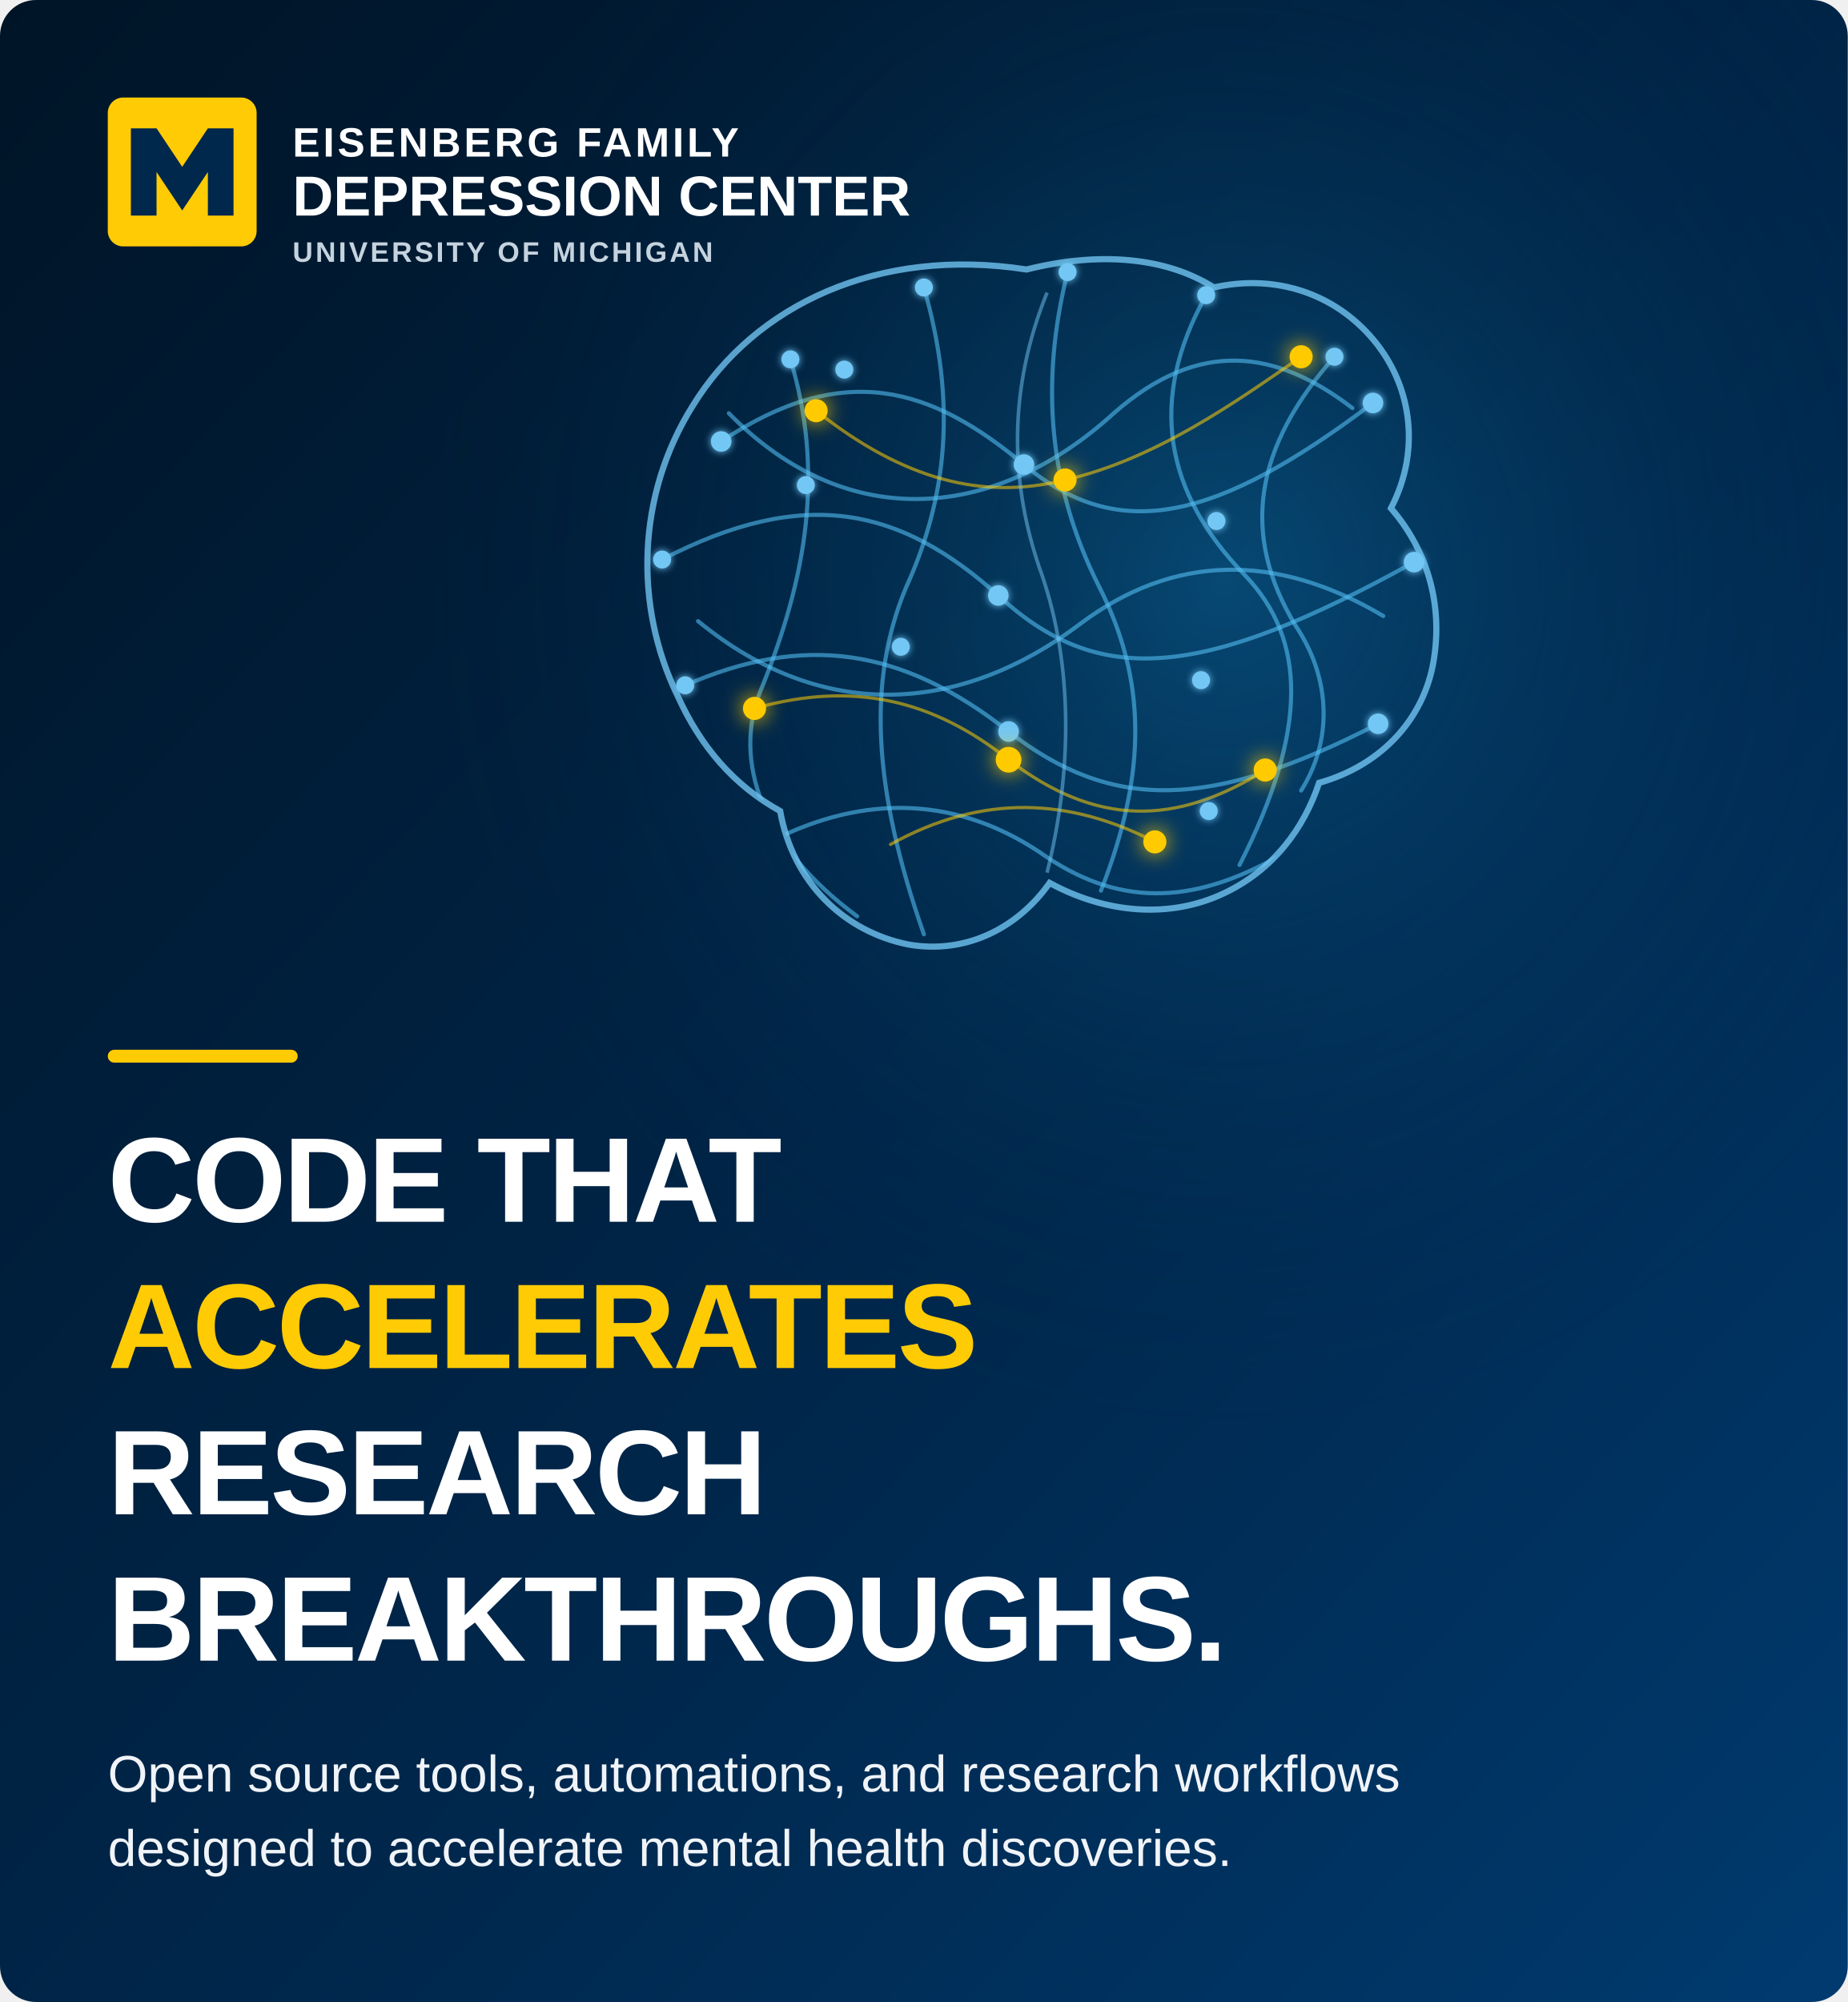
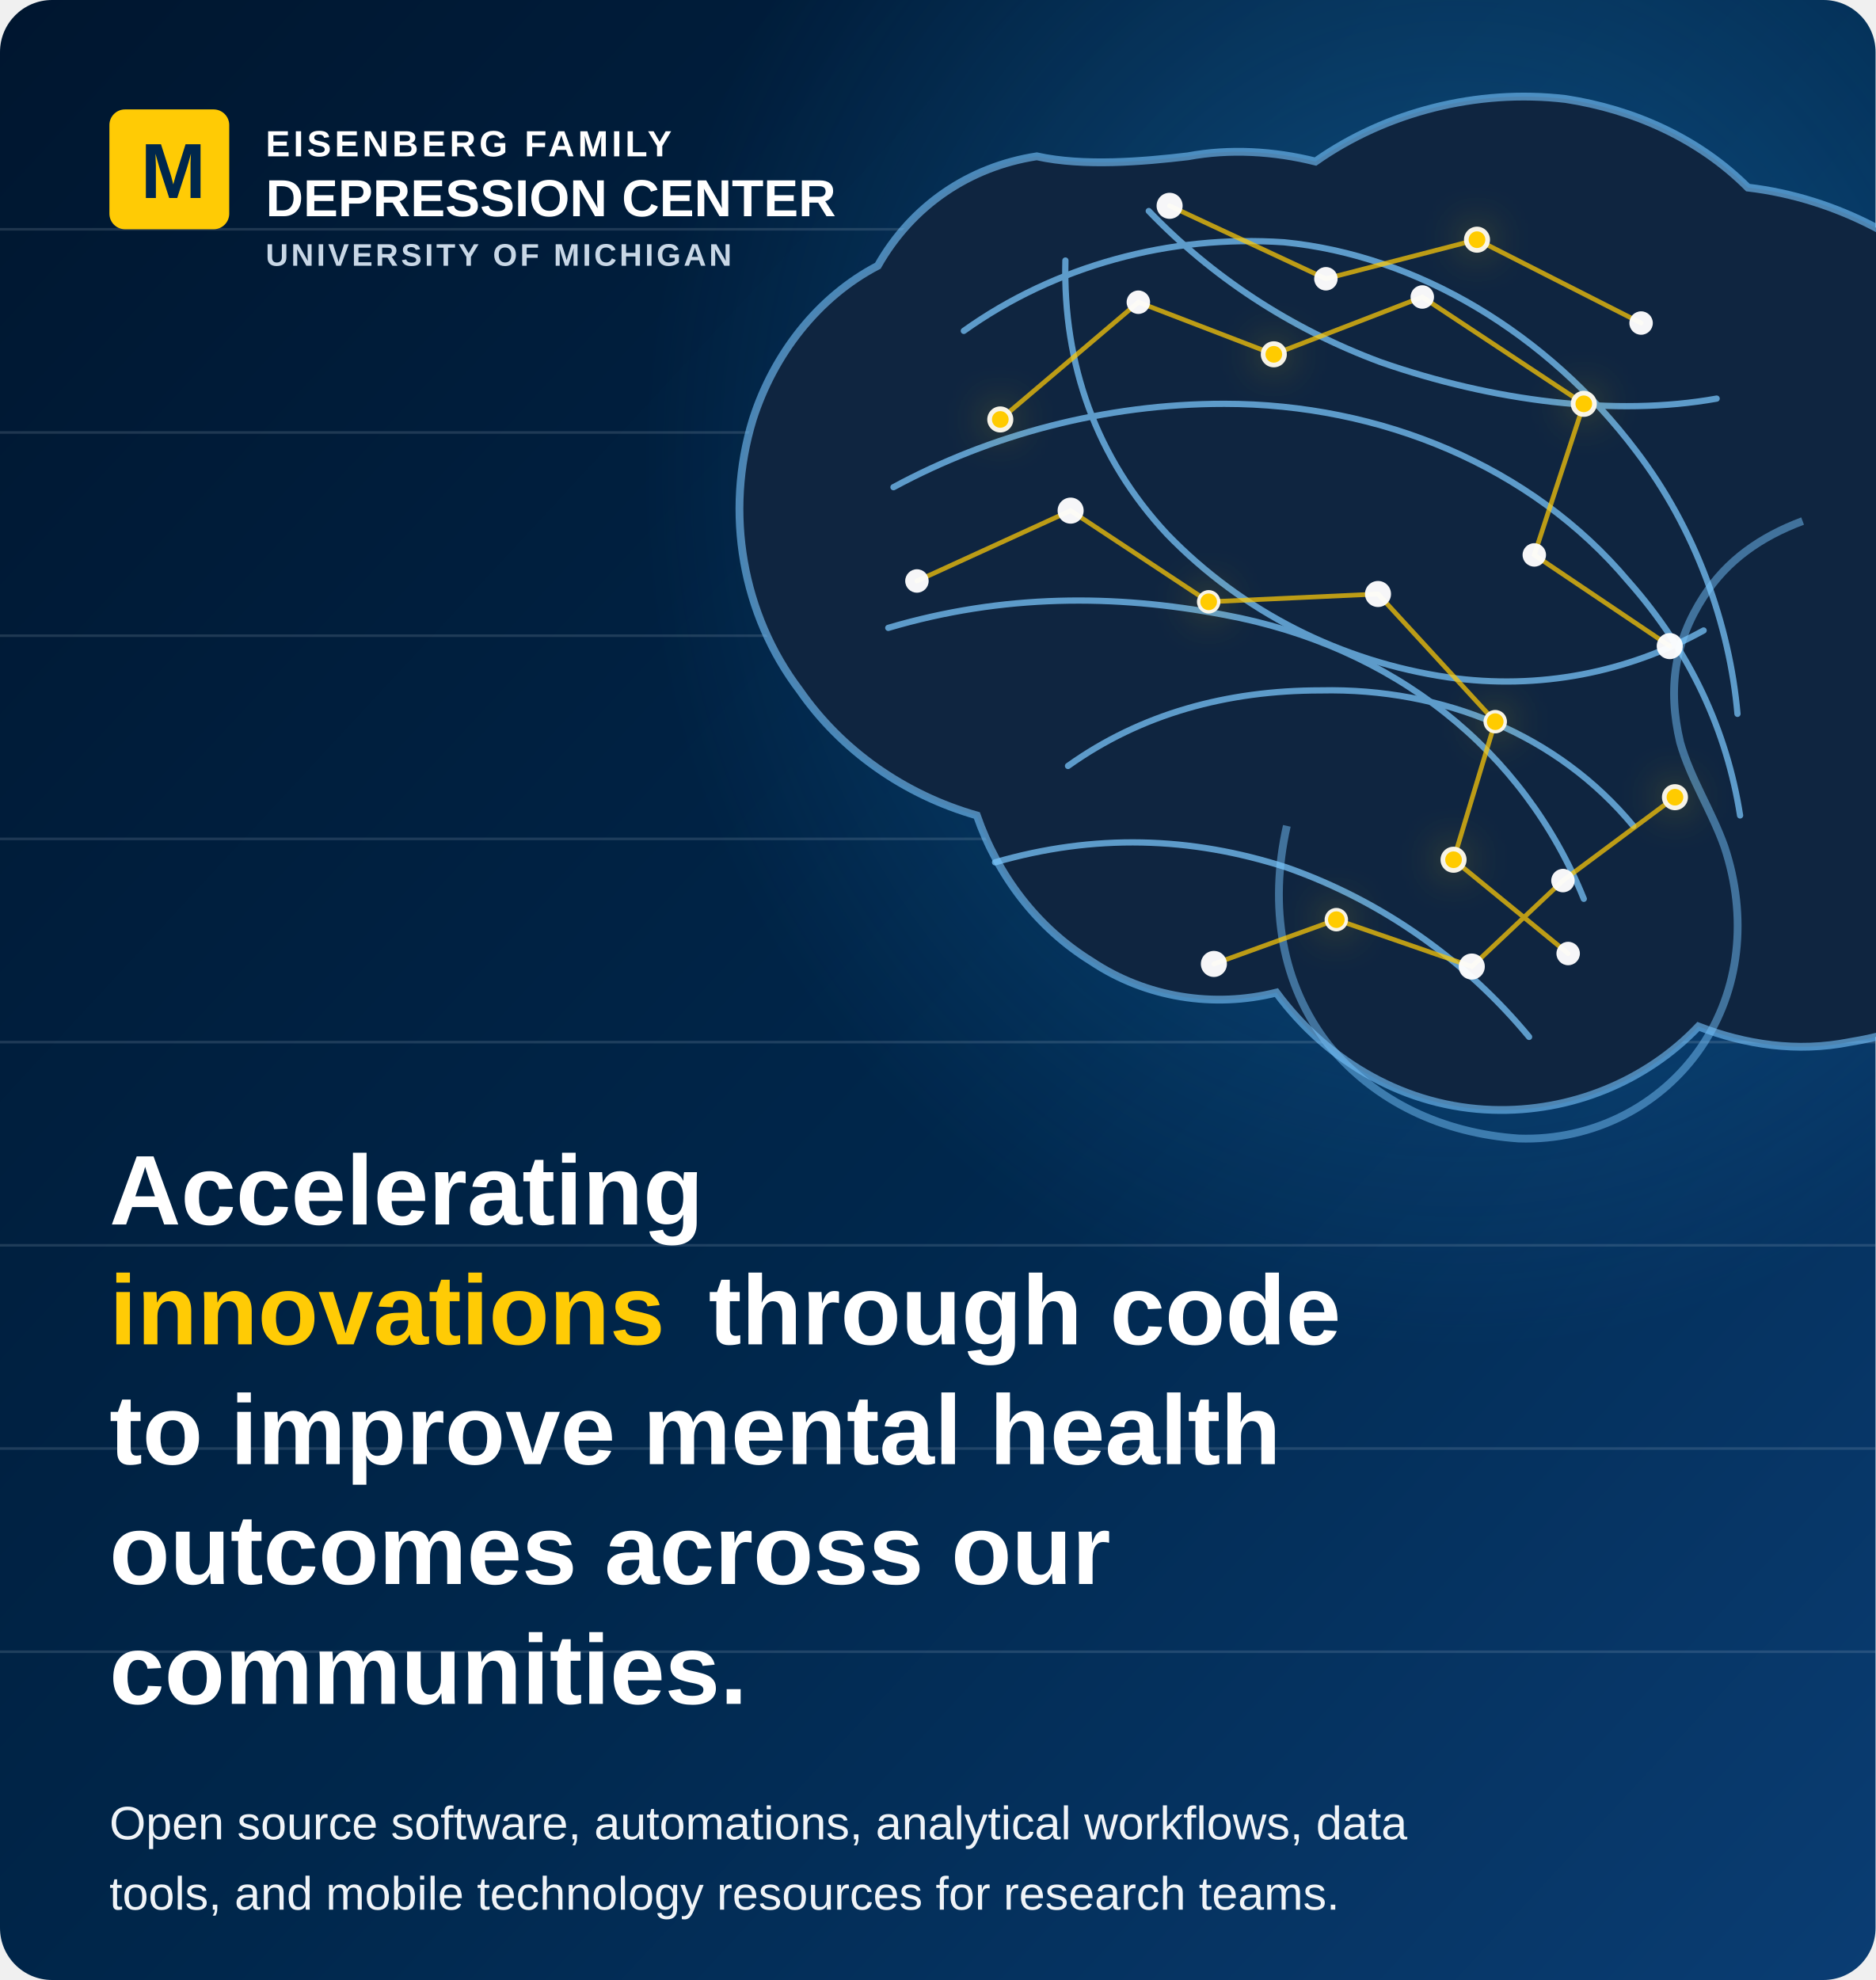
- <svg xmlns="http://www.w3.org/2000/svg" viewBox="0 0 720 780" role="img" aria-labelledby="title desc">
+ <svg xmlns="http://www.w3.org/2000/svg" viewBox="0 0 720 760" role="img" aria-labelledby="title desc">
  <defs>
    <linearGradient id="bg" x1="0" y1="0" x2="1" y2="1">
-       <stop offset="0" stop-color="#001426" />
-       <stop offset=".58" stop-color="#00274C" />
-       <stop offset="1" stop-color="#003B70" />
+       <stop offset="0" stop-color="#00162F" />
+       <stop offset="0.55" stop-color="#00274C" />
+       <stop offset="1" stop-color="#0A3D73" />
    </linearGradient>
-     <radialGradient id="halo" cx="66%" cy="29%" r="43%">
-       <stop offset="0" stop-color="#1597D4" stop-opacity=".32" />
-       <stop offset="1" stop-color="#00274C" stop-opacity="0" />
+     <radialGradient id="halo" cx="78%" cy="24%" r="44%">
+       <stop offset="0" stop-color="#2CA7F8" stop-opacity=".35" />
+       <stop offset="1" stop-color="#2CA7F8" stop-opacity="0" />
    </radialGradient>
-     <filter id="glow" x="-200%" y="-200%" width="400%" height="400%">
-       <feGaussianBlur stdDeviation="4" result="b" />
+     <filter id="softGlow" x="-30%" y="-30%" width="160%" height="160%">
+       <feGaussianBlur stdDeviation="8" result="blur" />
      <feMerge>
-         <feMergeNode in="b" />
+         <feMergeNode in="blur" />
        <feMergeNode in="SourceGraphic" />
      </feMerge>
    </filter>
-     <filter id="soft" x="-100%" y="-100%" width="300%" height="300%">
-       <feGaussianBlur stdDeviation="1.5" result="b" />
-       <feMerge>
-         <feMergeNode in="b" />
-         <feMergeNode in="SourceGraphic" />
-       </feMerge>
-     </filter>
-     <clipPath id="clip">
-       <path d="M400 105C342 96 294 119 270 158C248 193 247 236 264 271C273 291 286 306 304 316C309 344 329 363 354 368C377 372 397 361 409 344C431 356 456 358 477 348C496 339 508 323 514 305C539 298 556 279 559 255C562 233 555 213 542 198C554 175 550 149 534 131C518 113 495 107 473 112C454 100 428 98 400 105Z" />
-     </clipPath>
  </defs>
-   <rect width="720" height="780" rx="14" fill="url(#bg)" />
-   <rect width="720" height="780" rx="14" fill="url(#halo)" />
+   <rect width="720" height="760" rx="20" fill="url(#bg)" />
+   <rect width="720" height="760" rx="20" fill="url(#halo)" />
+   <g opacity=".16" fill="none" stroke="#C5D3DF">
+     <path d="M0 88H720" />
+     <path d="M0 166H720" />
+     <path d="M0 244H720" />
+     <path d="M0 322H720" />
+     <path d="M0 400H720" />
+     <path d="M0 478H720" />
+     <path d="M0 556H720" />
+     <path d="M0 634H720" />
+   </g>
  <g transform="translate(42 38)">
-     <rect width="58" height="58" rx="6" fill="#FFCB05" />
-     <path d="M9 12h10l10 15 10-15h10v34H39V29L29 44 19 29v17H9Z" fill="#00274C" />
-     <text x="72" y="23" fill="#fff" font-family="Arial,Helvetica,sans-serif" font-size="16" font-weight="700" letter-spacing="1.2">EISENBERG FAMILY</text>
-     <text x="72" y="46" fill="#fff" font-family="Arial,Helvetica,sans-serif" font-size="22" font-weight="700">DEPRESSION CENTER</text>
-     <text x="72" y="64" fill="#C5D3DF" font-family="Arial,Helvetica,sans-serif" font-size="11" font-weight="700" letter-spacing="1">UNIVERSITY OF MICHIGAN</text>
+     <rect x="0" y="4" width="46" height="46" rx="6" fill="#FFCB05" />
+     <text x="12" y="38" fill="#00274C" font-family="Arial Black, Arial, Helvetica, sans-serif" font-size="30" font-weight="900">M</text>
+     <text x="60" y="22" fill="#FFFFFF" font-family="Arial, Helvetica, sans-serif" font-size="14" font-weight="700" letter-spacing="1.3">EISENBERG FAMILY</text>
+     <text x="60" y="45" fill="#FFFFFF" font-family="Arial, Helvetica, sans-serif" font-size="20" font-weight="700">DEPRESSION CENTER</text>
+     <text x="60" y="64" fill="#C8D7E6" font-family="Arial, Helvetica, sans-serif" font-size="12" font-weight="700" letter-spacing="1.1">UNIVERSITY OF MICHIGAN</text>
  </g>
-   <g clip-path="url(#clip)" fill="none" stroke-linecap="round">
-     <g stroke="#54BFF4" stroke-width="1.6" stroke-opacity=".58">
-       <path d="M281 172C329 140 363 151 399 181C436 212 474 203 535 157" />
-       <path d="M258 218C314 189 351 198 389 232C428 268 468 265 551 219" />
-       <path d="M267 267C313 247 351 252 393 285C433 316 471 316 537 282" />
-       <path d="M300 328C337 309 374 310 408 334C438 354 467 352 501 332" />
-       <path d="M308 140C321 183 315 224 296 270C286 296 296 329 334 357" />
-       <path d="M360 112C373 157 369 194 353 229C338 265 340 307 360 364" />
-       <path d="M416 106C405 150 409 190 428 228C447 265 447 301 429 347" />
-       <path d="M470 115C447 156 454 192 485 224C509 249 510 284 483 337" />
-       <path d="M520 139C489 174 483 208 505 244C519 265 519 289 507 308" />
-       <path d="M284 161C331 209 389 202 434 161C467 132 497 136 527 159" />
-       <path d="M272 242C322 283 376 277 421 243C457 216 497 215 539 240" />
+   <g transform="translate(316 34)">
+     <path d="M82 26C56 30 34 45 21 68C-2 80 -19 102 -27 127C-38 163 -31 202 -9 231C7 254 31 271 59 279C67 302 82 322 103 335C124 349 150 353 174 347C194 374 224 391 257 392C287 393 316 381 336 360C354 367 374 370 394 366C438 359 476 331 491 290C506 247 498 199 470 164C473 135 464 106 444 84C421 59 389 42 355 38C336 19 311 8 285 4C251 0 216 9 189 28C173 24 156 23 140 26C123 28 100 30 82 26Z" fill="#0F2540" stroke="#74C0F8" stroke-opacity=".62" stroke-width="3" />
+     <path d="M178 283C171 314 176 344 194 367C212 389 238 401 267 403C296 404 322 390 337 368C352 346 355 318 346 291C341 277 333 265 329 251C324 230 327 212 338 195C347 181 360 172 376 166" fill="none" stroke="#74C0F8" stroke-opacity=".5" stroke-width="3" />
+     <g fill="none" stroke="#7CC9FF" stroke-width="2.4" stroke-linecap="round" opacity=".72">
+       <path d="M54 93C89 68 133 56 177 59C228 64 278 94 312 139C335 169 348 206 351 240" />
+       <path d="M27 153C64 133 108 121 154 121C214 121 272 145 309 189C333 216 347 247 352 279" />
+       <path d="M25 207C69 194 112 194 154 202C219 214 269 254 292 311" />
+       <path d="M93 66C92 106 105 142 132 171C161 201 199 220 240 226C275 231 309 224 338 208" />
+       <path d="M125 47C149 72 179 92 214 105C257 120 304 126 343 119" />
+       <path d="M94 260C122 240 155 231 191 231C238 230 282 248 311 283" />
+       <path d="M66 297C104 286 141 287 178 299C215 312 247 335 271 364" />
    </g>
-     <g stroke="#FFCB05" stroke-width="1.25" stroke-opacity=".55">
-       <path d="M294 276C333 265 364 273 393 296C427 322 458 322 493 300" />
-       <path d="M318 160C352 187 383 195 415 187C450 179 481 157 507 139" />
-       <path d="M347 329C383 309 417 311 450 328" />
+     <g fill="none" stroke="#FFCB05" stroke-width="1.8" stroke-linecap="round" opacity=".72">
+       <path d="M68 127L121 82L173 102L230 80L292 121L273 179L325 214" />
+       <path d="M36 189L95 162L148 197L213 194L258 243L242 296L286 332" />
+       <path d="M133 45L193 73L251 58L314 90" />
+       <path d="M150 336L197 319L249 337L284 304L327 272" />
+     </g>
+     <g fill="#FFFFFF" opacity=".96">
+       <circle cx="68" cy="127" r="5" />
+       <circle cx="121" cy="82" r="4.5" />
+       <circle cx="173" cy="102" r="5" />
+       <circle cx="230" cy="80" r="4.5" />
+       <circle cx="292" cy="121" r="5" />
+       <circle cx="273" cy="179" r="4.5" />
+       <circle cx="325" cy="214" r="5" />
+       <circle cx="36" cy="189" r="4.5" />
+       <circle cx="95" cy="162" r="5" />
+       <circle cx="148" cy="197" r="4.5" />
+       <circle cx="213" cy="194" r="5" />
+       <circle cx="258" cy="243" r="4.5" />
+       <circle cx="242" cy="296" r="5" />
+       <circle cx="286" cy="332" r="4.5" />
+       <circle cx="133" cy="45" r="5" />
+       <circle cx="193" cy="73" r="4.5" />
+       <circle cx="251" cy="58" r="5" />
+       <circle cx="314" cy="90" r="4.5" />
+       <circle cx="150" cy="336" r="5" />
+       <circle cx="197" cy="319" r="4.5" />
+       <circle cx="249" cy="337" r="5" />
+       <circle cx="284" cy="304" r="4.5" />
+       <circle cx="327" cy="272" r="5" />
+     </g>
+     <g fill="#FFCB05" filter="url(#softGlow)">
+       <circle cx="68" cy="127" r="3.2" />
+       <circle cx="173" cy="102" r="3.2" />
+       <circle cx="292" cy="121" r="3.2" />
+       <circle cx="148" cy="197" r="3.2" />
+       <circle cx="258" cy="243" r="3.2" />
+       <circle cx="242" cy="296" r="3.2" />
+       <circle cx="251" cy="58" r="3.2" />
+       <circle cx="197" cy="319" r="3.2" />
+       <circle cx="327" cy="272" r="3.2" />
    </g>
  </g>
-   <path d="M400 105C342 96 294 119 270 158C248 193 247 236 264 271C273 291 286 306 304 316C309 344 329 363 354 368C377 372 397 361 409 344C431 356 456 358 477 348C496 339 508 323 514 305C539 298 556 279 559 255C562 233 555 213 542 198C554 175 550 149 534 131C518 113 495 107 473 112C454 100 428 98 400 105Z" fill="none" stroke="#72C7F5" stroke-width="2.4" stroke-opacity=".78" />
-   <path d="M408 114C393 151 393 188 406 224C418 259 418 300 408 340" fill="none" stroke="#72C7F5" stroke-width="1.4" stroke-opacity=".5" />
-   <g filter="url(#soft)" fill="#72C7F5">
-     <circle cx="281" cy="172" r="4" />
-     <circle cx="329" cy="144" r="3.5" />
-     <circle cx="399" cy="181" r="4" />
-     <circle cx="474" cy="203" r="3.5" />
-     <circle cx="535" cy="157" r="4" />
-     <circle cx="258" cy="218" r="3.5" />
-     <circle cx="314" cy="189" r="3.5" />
-     <circle cx="389" cy="232" r="4" />
-     <circle cx="468" cy="265" r="3.5" />
-     <circle cx="551" cy="219" r="4" />
-     <circle cx="267" cy="267" r="3.5" />
-     <circle cx="351" cy="252" r="3.5" />
-     <circle cx="393" cy="285" r="4" />
-     <circle cx="471" cy="316" r="3.5" />
-     <circle cx="537" cy="282" r="4" />
-     <circle cx="308" cy="140" r="3.5" />
-     <circle cx="360" cy="112" r="3.5" />
-     <circle cx="416" cy="106" r="3.5" />
-     <circle cx="470" cy="115" r="3.5" />
-     <circle cx="520" cy="139" r="3.5" />
+   <g transform="translate(42 470)">
+     <text x="0" y="0" fill="#FFFFFF" font-family="Arial, Helvetica, sans-serif" font-size="38" font-weight="700">Accelerating</text>
+     <text x="0" y="46" fill="#FFCB05" font-family="Arial, Helvetica, sans-serif" font-size="38" font-weight="700">innovations</text>
+     <text x="230" y="46" fill="#FFFFFF" font-family="Arial, Helvetica, sans-serif" font-size="38" font-weight="700">through code</text>
+     <text x="0" y="92" fill="#FFFFFF" font-family="Arial, Helvetica, sans-serif" font-size="38" font-weight="700">to improve mental health</text>
+     <text x="0" y="138" fill="#FFFFFF" font-family="Arial, Helvetica, sans-serif" font-size="38" font-weight="700">outcomes across our</text>
+     <text x="0" y="184" fill="#FFFFFF" font-family="Arial, Helvetica, sans-serif" font-size="38" font-weight="700">communities.</text>
+     <text x="0" y="236" fill="#F0F4F8" font-family="Arial, Helvetica, sans-serif" font-size="18">Open source software, automations, analytical workflows, data</text>
+     <text x="0" y="263" fill="#F0F4F8" font-family="Arial, Helvetica, sans-serif" font-size="18">tools, and mobile technology resources for research teams.</text>
  </g>
-   <g fill="#FFCB05" filter="url(#glow)">
-     <circle cx="318" cy="160" r="4.5" />
-     <circle cx="415" cy="187" r="4.5" />
-     <circle cx="507" cy="139" r="4.5" />
-     <circle cx="294" cy="276" r="4.5" />
-     <circle cx="393" cy="296" r="5" />
-     <circle cx="493" cy="300" r="4.5" />
-     <circle cx="450" cy="328" r="4.5" />
-   </g>
-   <rect x="42" y="409" width="74" height="5" rx="2.5" fill="#FFCB05" />
-   <text x="42" y="476" fill="#fff" font-family="Arial,Helvetica,sans-serif" font-size="47" font-weight="800" letter-spacing="-1">CODE THAT</text>
-   <text x="42" y="533" fill="#FFCB05" font-family="Arial,Helvetica,sans-serif" font-size="47" font-weight="800" letter-spacing="-1">ACCELERATES</text>
-   <text x="42" y="590" fill="#fff" font-family="Arial,Helvetica,sans-serif" font-size="47" font-weight="800" letter-spacing="-1">RESEARCH</text>
-   <text x="42" y="647" fill="#fff" font-family="Arial,Helvetica,sans-serif" font-size="47" font-weight="800" letter-spacing="-1">BREAKTHROUGHS.</text>
-   <text x="42" y="698" fill="#F0F4F8" font-family="Arial,Helvetica,sans-serif" font-size="20">Open source tools, automations, and research workflows</text>
-   <text x="42" y="727" fill="#F0F4F8" font-family="Arial,Helvetica,sans-serif" font-size="20">designed to accelerate mental health discoveries.</text>
</svg>
